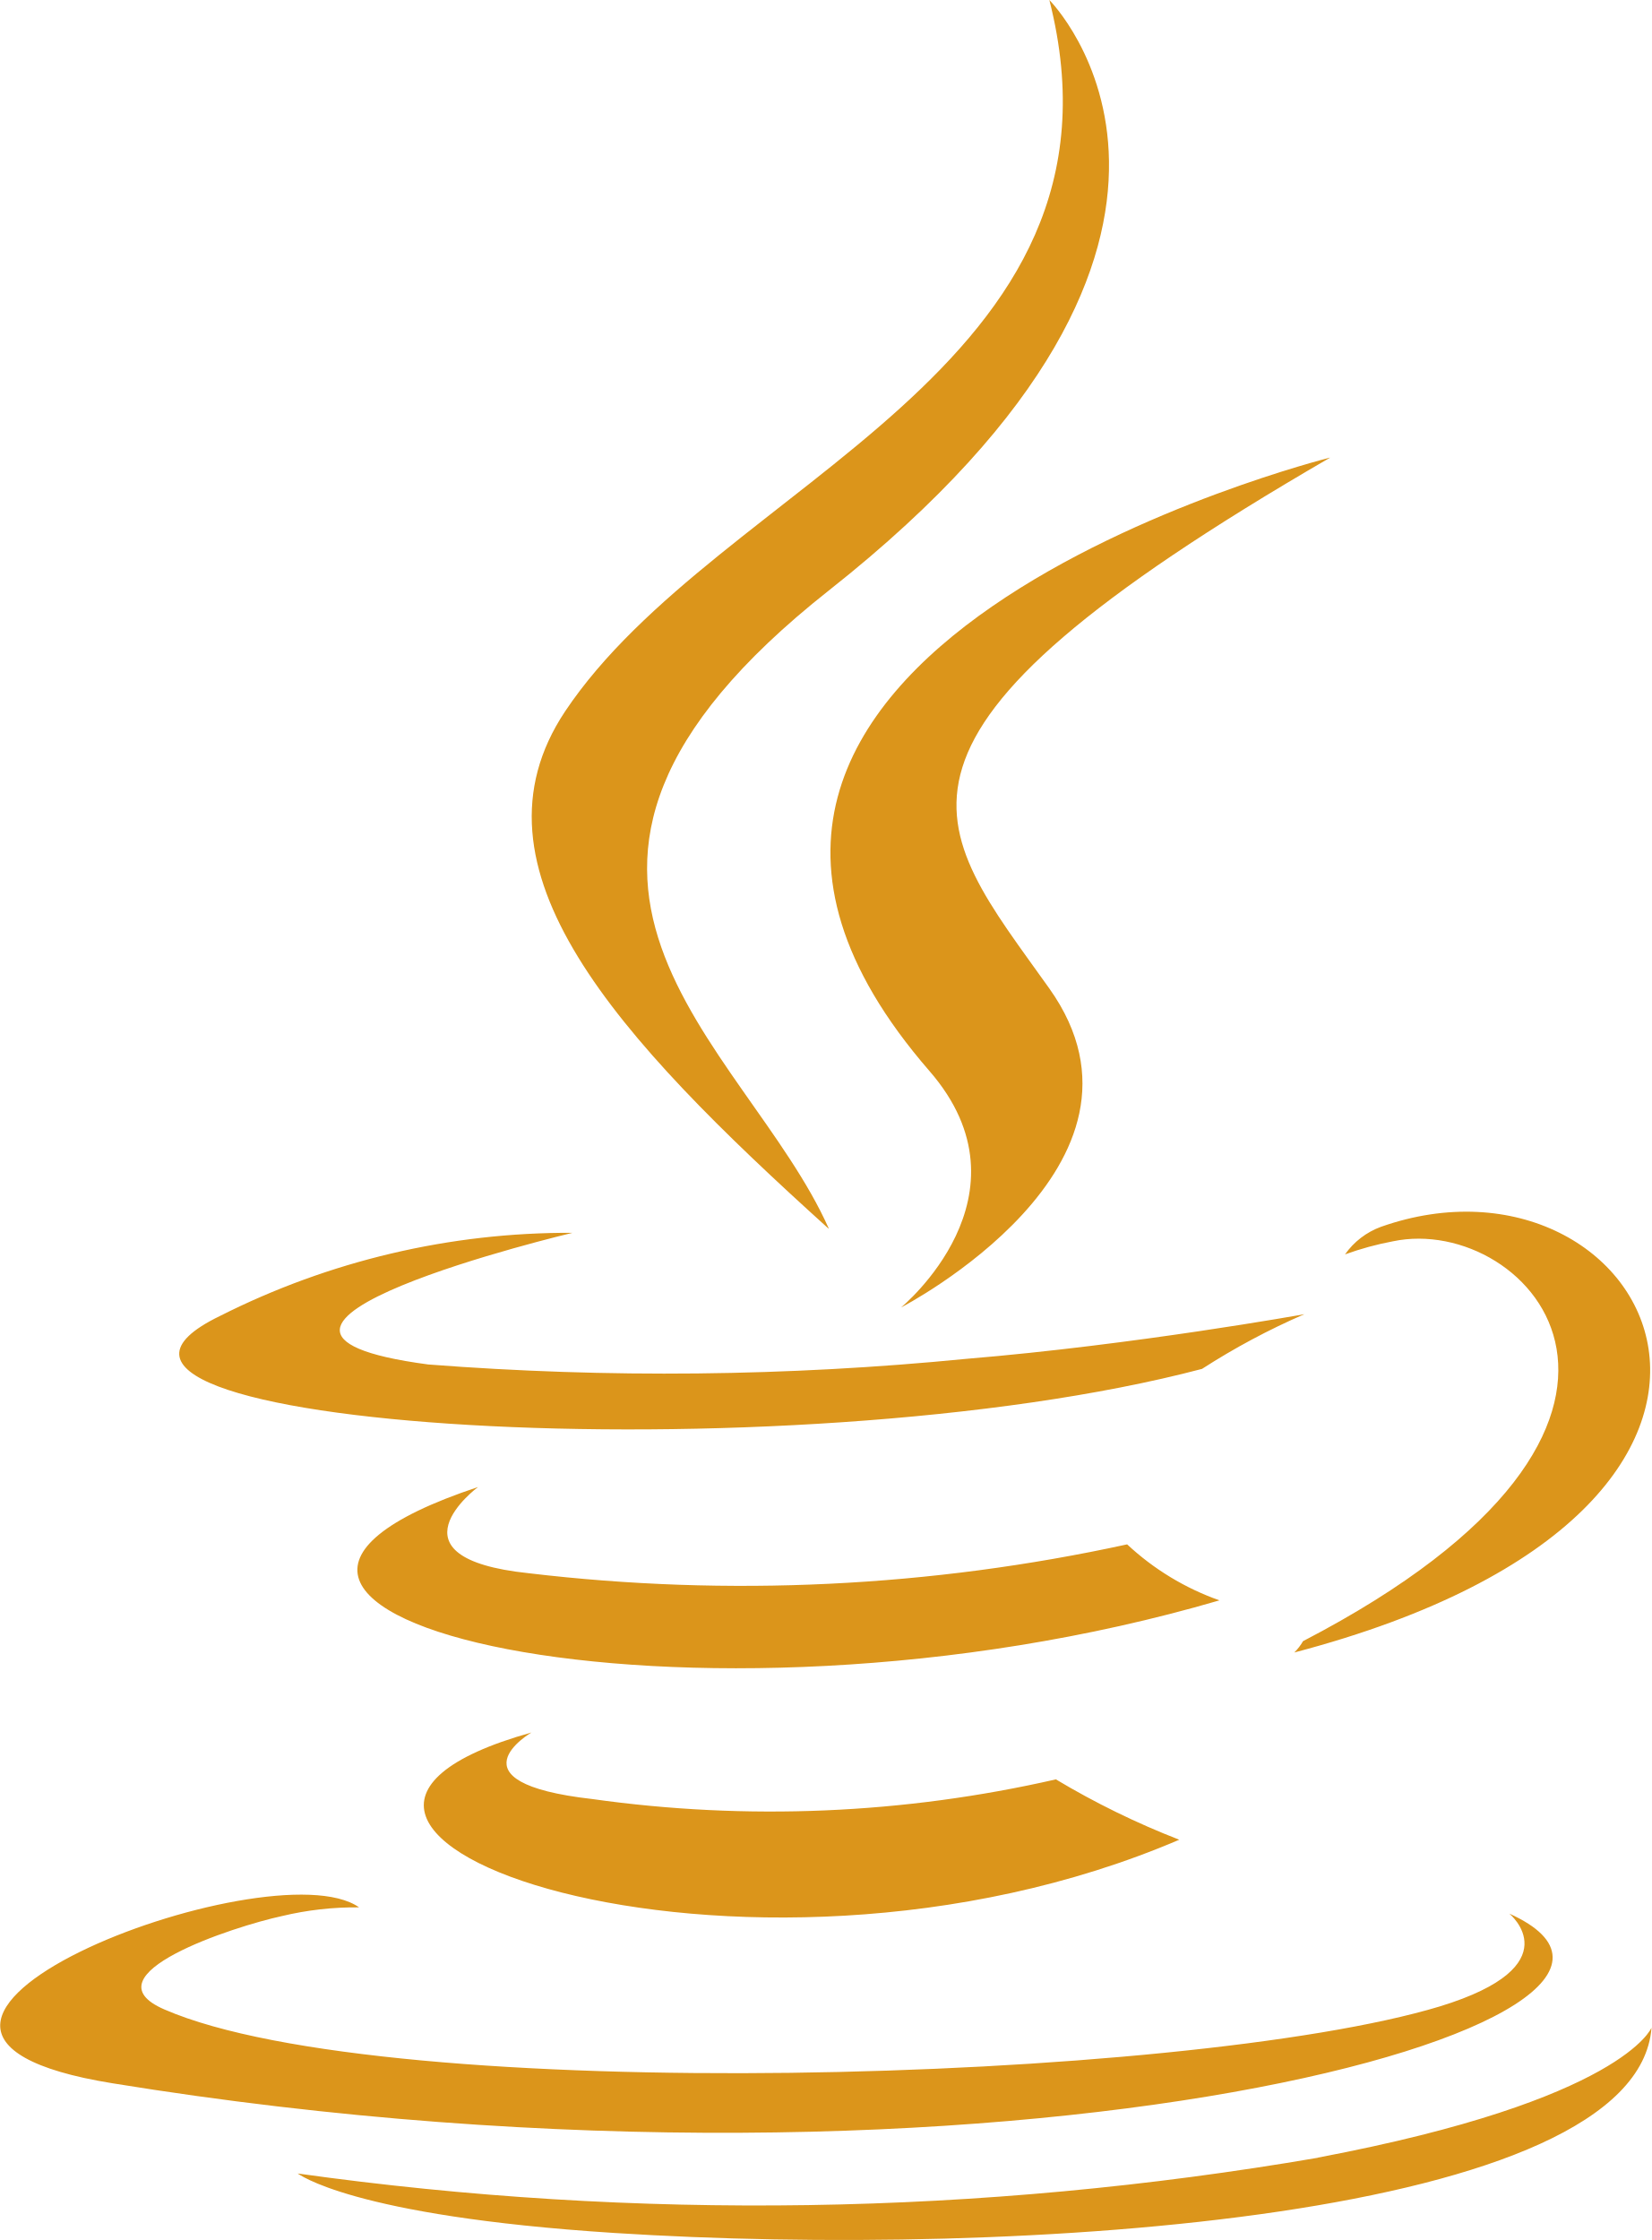
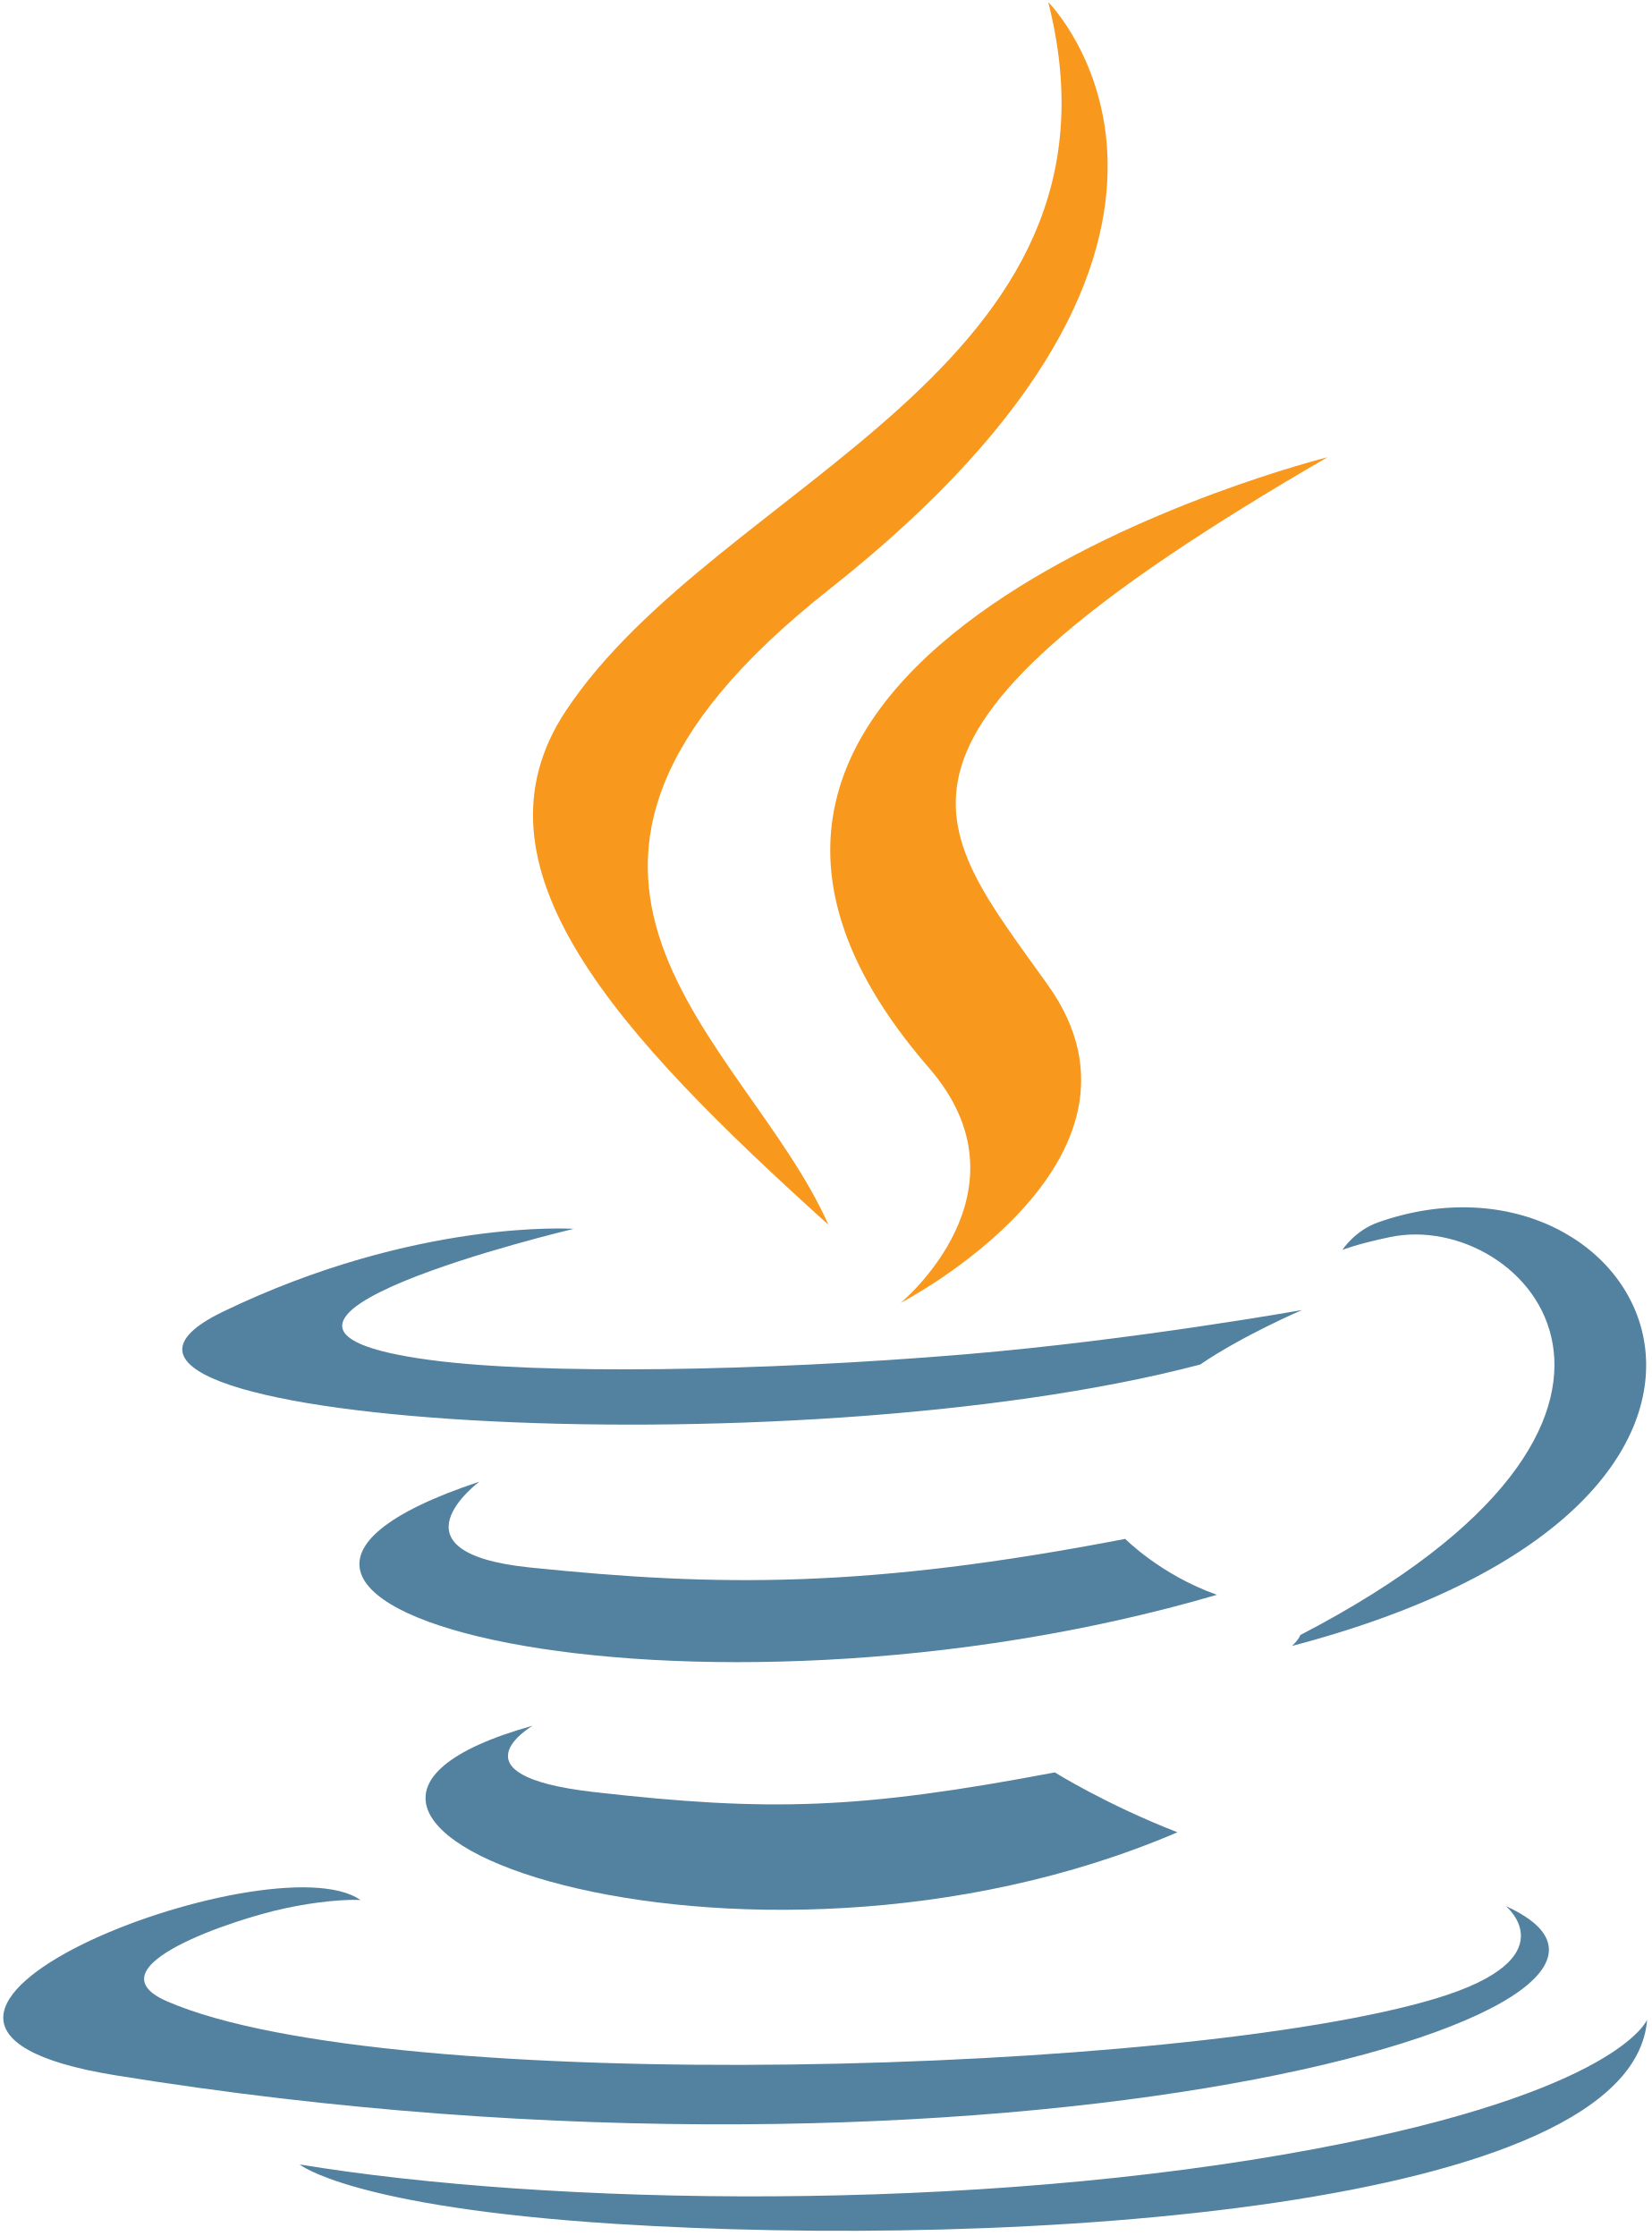
- <svg xmlns="http://www.w3.org/2000/svg" width="26.542" height="36" viewBox="0 0 26.542 36">
-   <path d="M19.529,22a11.366,11.366,0,0,1,1.645-.879s-2.721.492-5.428.717a49.45,49.45,0,0,1-8.655.091c-4.226-.562,2.32-2.116,2.32-2.116A12.453,12.453,0,0,0,3.743,21.15C.052,22.936,12.884,23.752,19.529,22Zm-6-2.257c-1.336-3-5.843-5.639,0-10.252C20.813,3.741,17.075,0,17.075,0c1.512,5.941-5.316,7.741-7.784,11.433-1.68,2.524.823,5.231,4.233,8.311ZM21.582,7.355c.007,0-12.319,3.08-6.434,9.858,1.737,2-.457,3.8-.457,3.8s4.409-2.278,2.384-5.126c-1.891-2.658-3.34-3.98,4.507-8.529Zm-.429,19.02a.857.857,0,0,1-.141.183c9.021-2.37,5.7-8.36,1.392-6.841a1.219,1.219,0,0,0-.577.443,4.954,4.954,0,0,1,.773-.211c2.18-.457,5.309,2.918-1.448,6.427Zm3.316,4.38s1.02.837-1.118,1.491c-4.071,1.23-16.931,1.6-20.5.049-1.287-.555,1.125-1.336,1.884-1.5a5.1,5.1,0,0,1,1.245-.141c-1.427-1.005-9.232,1.976-3.966,2.827C16.372,35.817,28.2,32.435,24.469,30.755ZM8.75,27.844c-5.534,1.547,3.368,4.739,10.413,1.723a13.071,13.071,0,0,1-1.983-.97,20.577,20.577,0,0,1-7.453.316c-2.355-.267-.977-1.069-.977-1.069Zm12.642,6.834a53.3,53.3,0,0,1-16.4.253c0-.007.83.682,5.091.956,6.483.415,16.439-.232,16.671-3.3,0,0-.45,1.16-5.358,2.088ZM18.326,24.82a29.046,29.046,0,0,1-9.619.464c-2.355-.246-.816-1.385-.816-1.385-6.1,2.025,3.389,4.317,11.918,1.821a4.245,4.245,0,0,1-1.484-.9Z" transform="translate(-0.208)" fill="#db951b" />
+ <svg xmlns="http://www.w3.org/2000/svg" width="271" height="367" viewBox="0 0 271 367" fill="none">
+   <path d="M87.43 283.241C87.43 283.241 73.45 291.371 97.379 294.122C126.367 297.429 141.183 296.955 173.128 290.908C173.128 290.908 181.527 296.175 193.256 300.736C121.643 331.428 31.181 298.958 87.43 283.241ZM78.679 243.19C78.679 243.19 63 254.796 86.946 257.273C117.912 260.468 142.367 260.729 184.683 252.581C184.683 252.581 190.536 258.514 199.739 261.759C113.155 287.078 16.715 263.756 78.679 243.19Z" fill="#5382A1" />
+   <path d="M152.45 175.25C170.096 195.565 147.814 213.847 147.814 213.847C147.814 213.847 192.619 190.717 172.042 161.753C152.824 134.743 138.086 121.322 217.87 75.05C217.87 75.05 92.636 106.328 152.45 175.25" fill="#F8981D" />
+   <path d="M247.165 312.866C247.165 312.866 257.51 321.39 235.772 327.984C194.436 340.506 63.727 344.288 27.416 328.483C14.364 322.805 38.841 314.925 46.541 313.271C54.571 311.53 59.16 311.854 59.16 311.854C44.644 301.628 -34.665 331.933 18.875 340.612C164.885 364.291 285.038 329.949 247.165 312.866ZM94.153 201.692C94.153 201.692 27.666 217.484 70.608 223.219C88.74 225.646 124.884 225.097 158.552 222.276C186.068 219.955 213.696 215.02 213.696 215.02C213.696 215.02 203.994 219.175 196.975 223.968C129.458 241.725 -0.971 233.464 36.578 215.301C68.333 199.951 94.153 201.692 94.153 201.692V201.692ZM213.422 268.36C282.056 232.695 250.322 198.422 228.173 203.039C222.744 204.169 220.323 205.148 220.323 205.148C220.323 205.148 222.339 201.991 226.188 200.625C270.007 185.219 303.706 246.06 212.043 270.157C212.043 270.158 213.105 269.209 213.422 268.36" fill="#5382A1" />
+   <path d="M172.042 0.333C172.042 0.333 210.052 38.357 135.991 96.825C76.601 143.727 122.448 170.47 135.966 201.024C101.299 169.746 75.859 142.212 92.926 116.586C117.978 78.969 187.378 60.731 172.042 0.333Z" fill="#F8981D" />
+   <path d="M100.896 365.002C166.776 369.22 267.942 362.663 270.338 331.49C270.338 331.49 265.732 343.307 215.892 352.692C159.662 363.274 90.311 362.038 49.178 355.257C49.178 355.257 57.598 362.226 100.896 365.002Z" fill="#5382A1" />
</svg>
